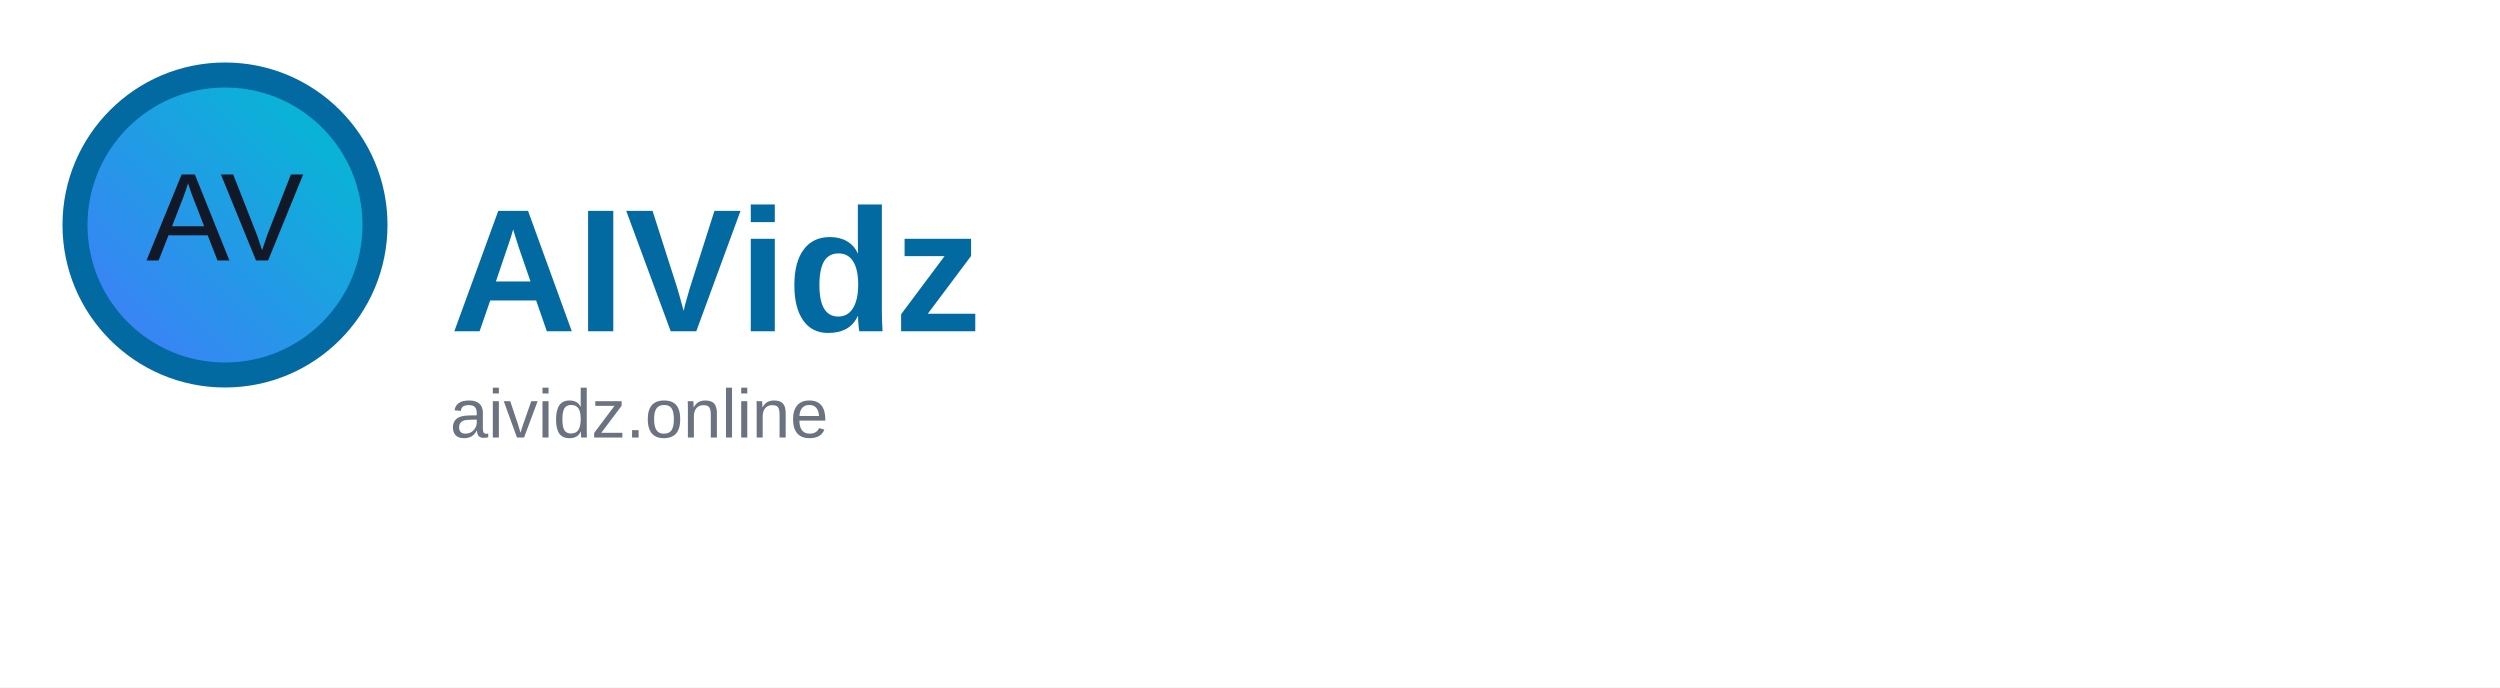
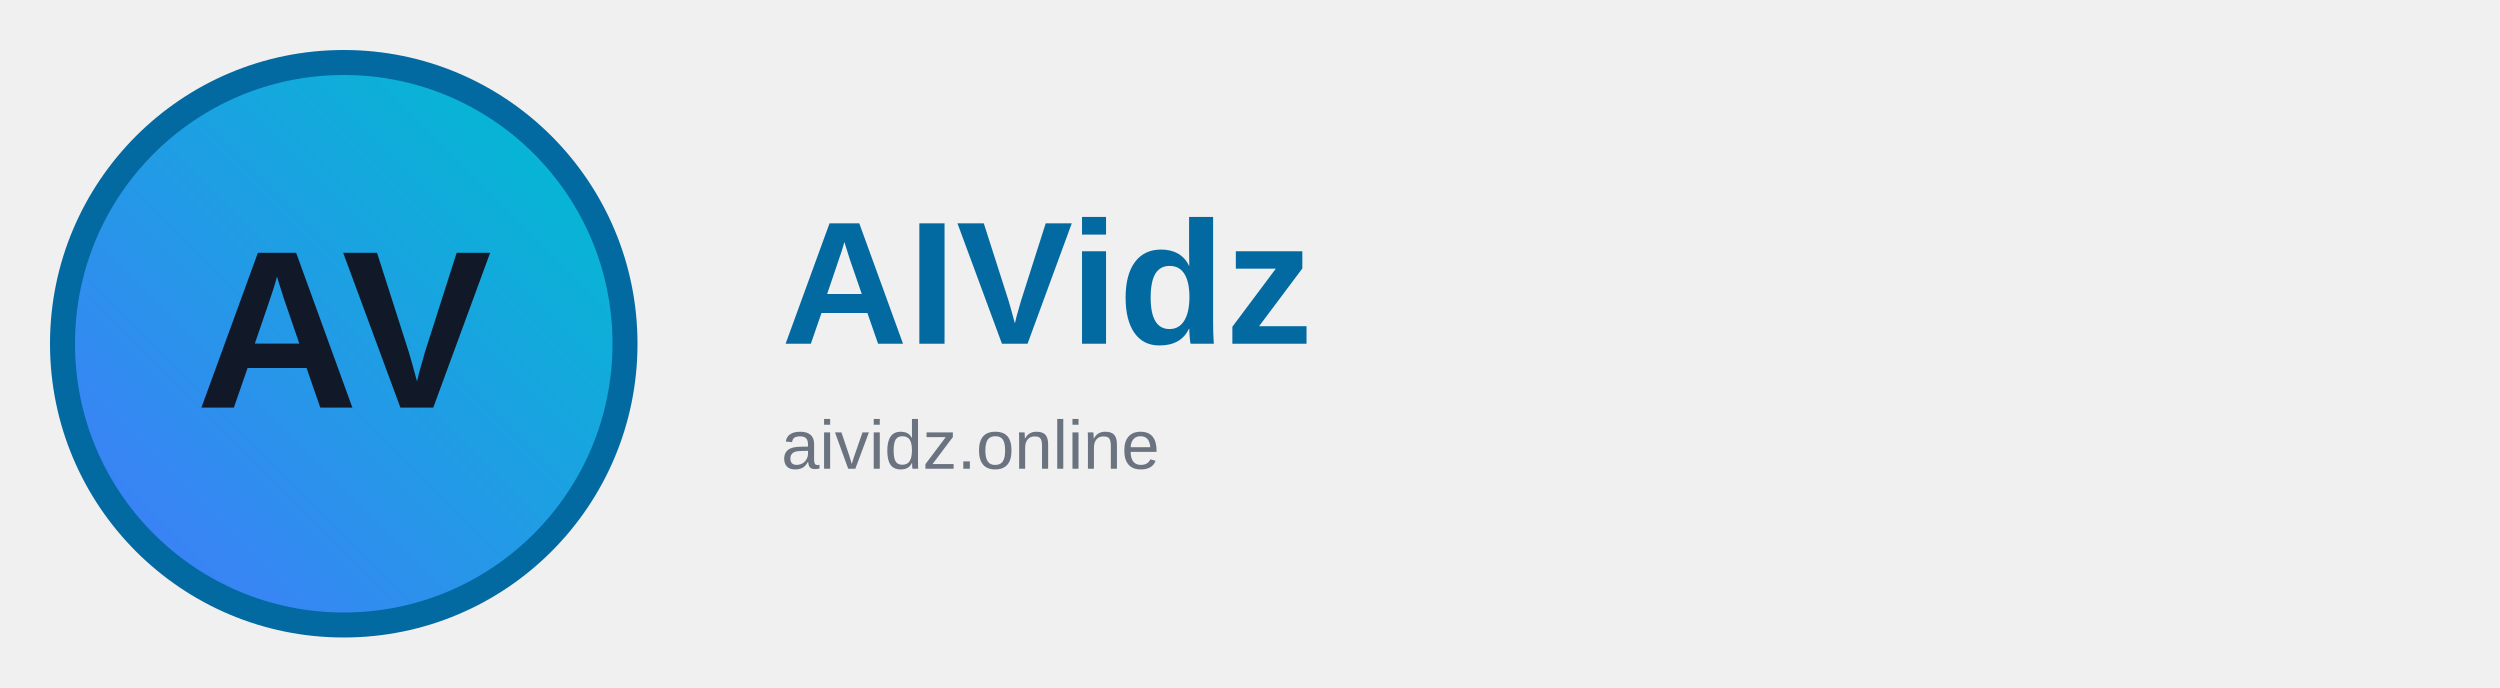
<svg xmlns="http://www.w3.org/2000/svg" width="800" height="220" viewBox="0 0 800 220">
-   <rect width="100%" height="100%" fill="white" />
-   <g transform="translate(24,24)">
-     <defs>
-       <linearGradient id="badgeGrad" x1="0.854" y1="0.146" x2="0.146" y2="0.854">
-         <stop offset="0%" stop-color="#06B6D4" />
-         <stop offset="100%" stop-color="#3B82F6" />
-       </linearGradient>
-     </defs>
-     <circle cx="48" cy="48" r="48" fill="url(#badgeGrad)" stroke="#0369A1" stroke-width="8" />
-     <text x="48" y="48" font-family="Arial, Helvetica, sans-serif" font-size="40" text-anchor="middle" dominant-baseline="middle" fill="#111827">AV</text>
-     <text x="120" y="82" font-family="Arial, Helvetica, sans-serif" font-size="56" font-weight="700" fill="#0369A1">AIVidz</text>
-     <text x="120" y="116" font-family="Arial, Helvetica, sans-serif" font-size="22" fill="#6B7280">aividz.online</text>
-   </g>
+   <defs>
+     <linearGradient id="badgeGrad" x1="0.854" y1="0.146" x2="0.146" y2="0.854">
+       <stop offset="0%" stop-color="#06B6D4" />
+       <stop offset="100%" stop-color="#3B82F6" />
+     </linearGradient>
+   </defs>
+   <circle cx="110" cy="110" r="90" fill="url(#badgeGrad)" stroke="#0369A1" stroke-width="8" />
+   <text x="110" y="110" text-anchor="middle" dominant-baseline="middle" font-family="Arial, Helvetica, sans-serif" font-size="72" font-weight="bold" fill="#111827">AV</text>
+   <text x="250" y="110" font-family="Arial, Helvetica, sans-serif" font-size="56" font-weight="bold" fill="#0369A1">AIVidz</text>
+   <text x="250" y="150" font-family="Arial, Helvetica, sans-serif" font-size="22" fill="#6B7280">aividz.online</text>
</svg>
